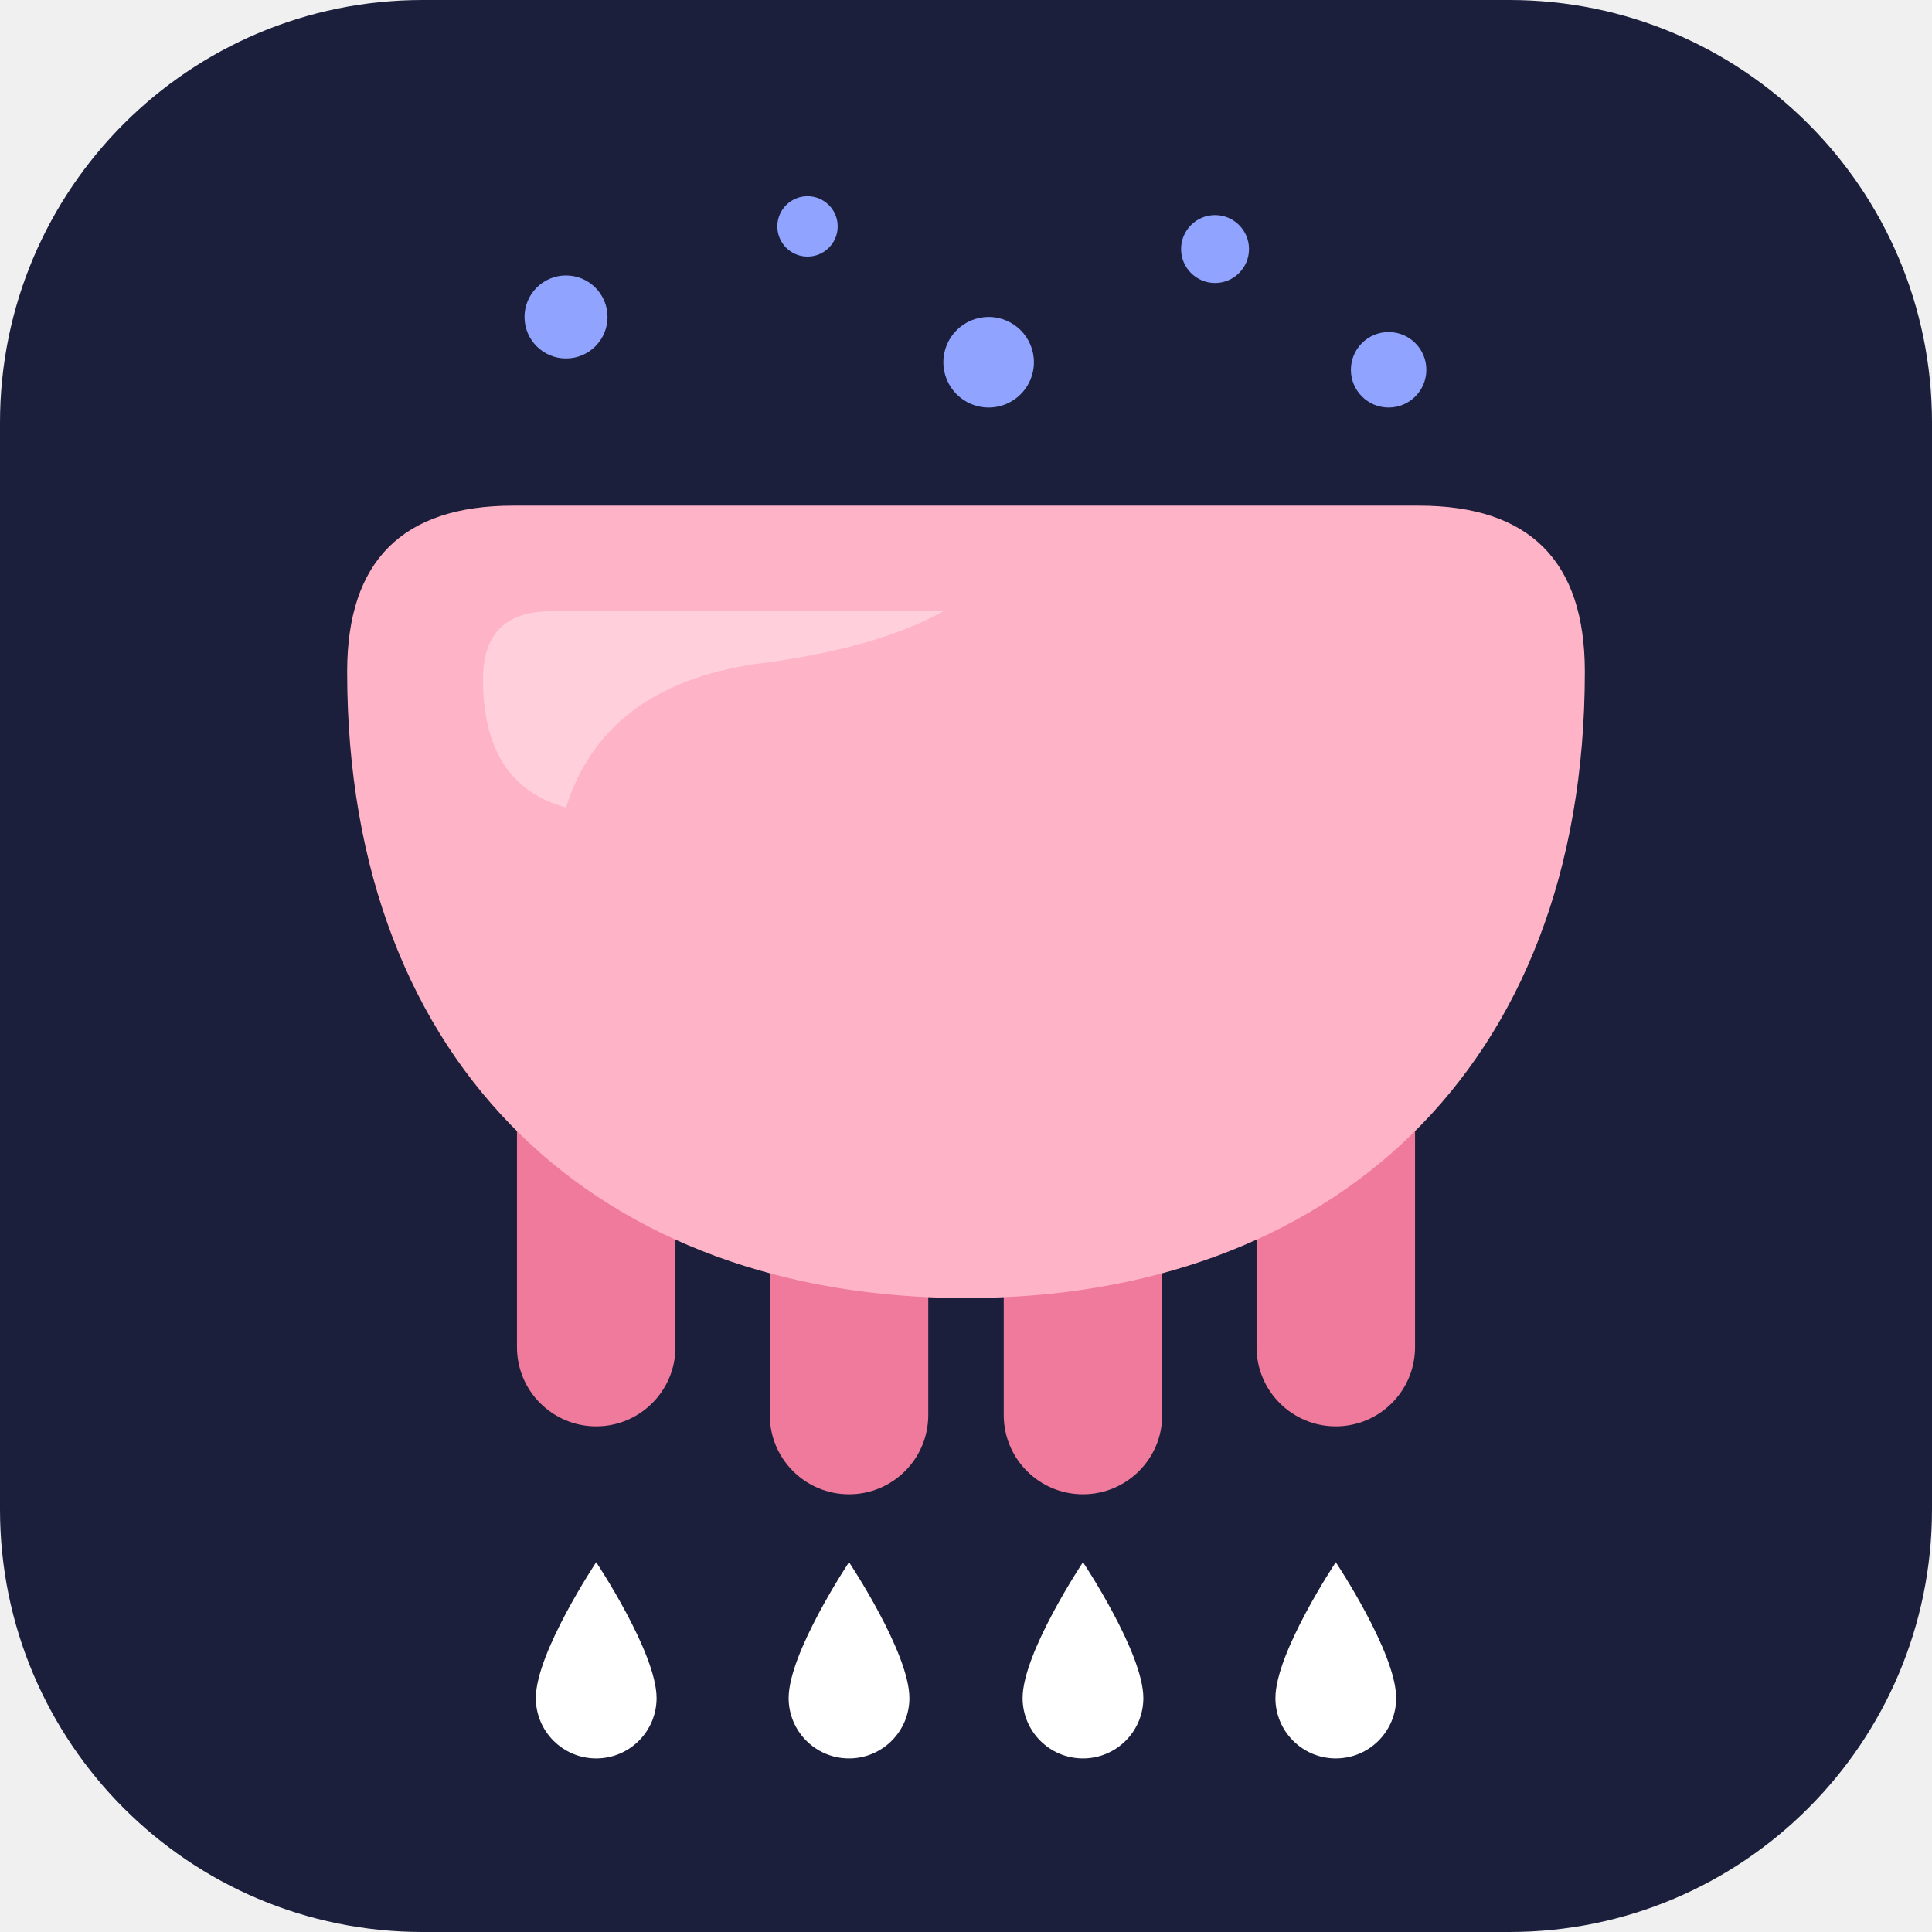
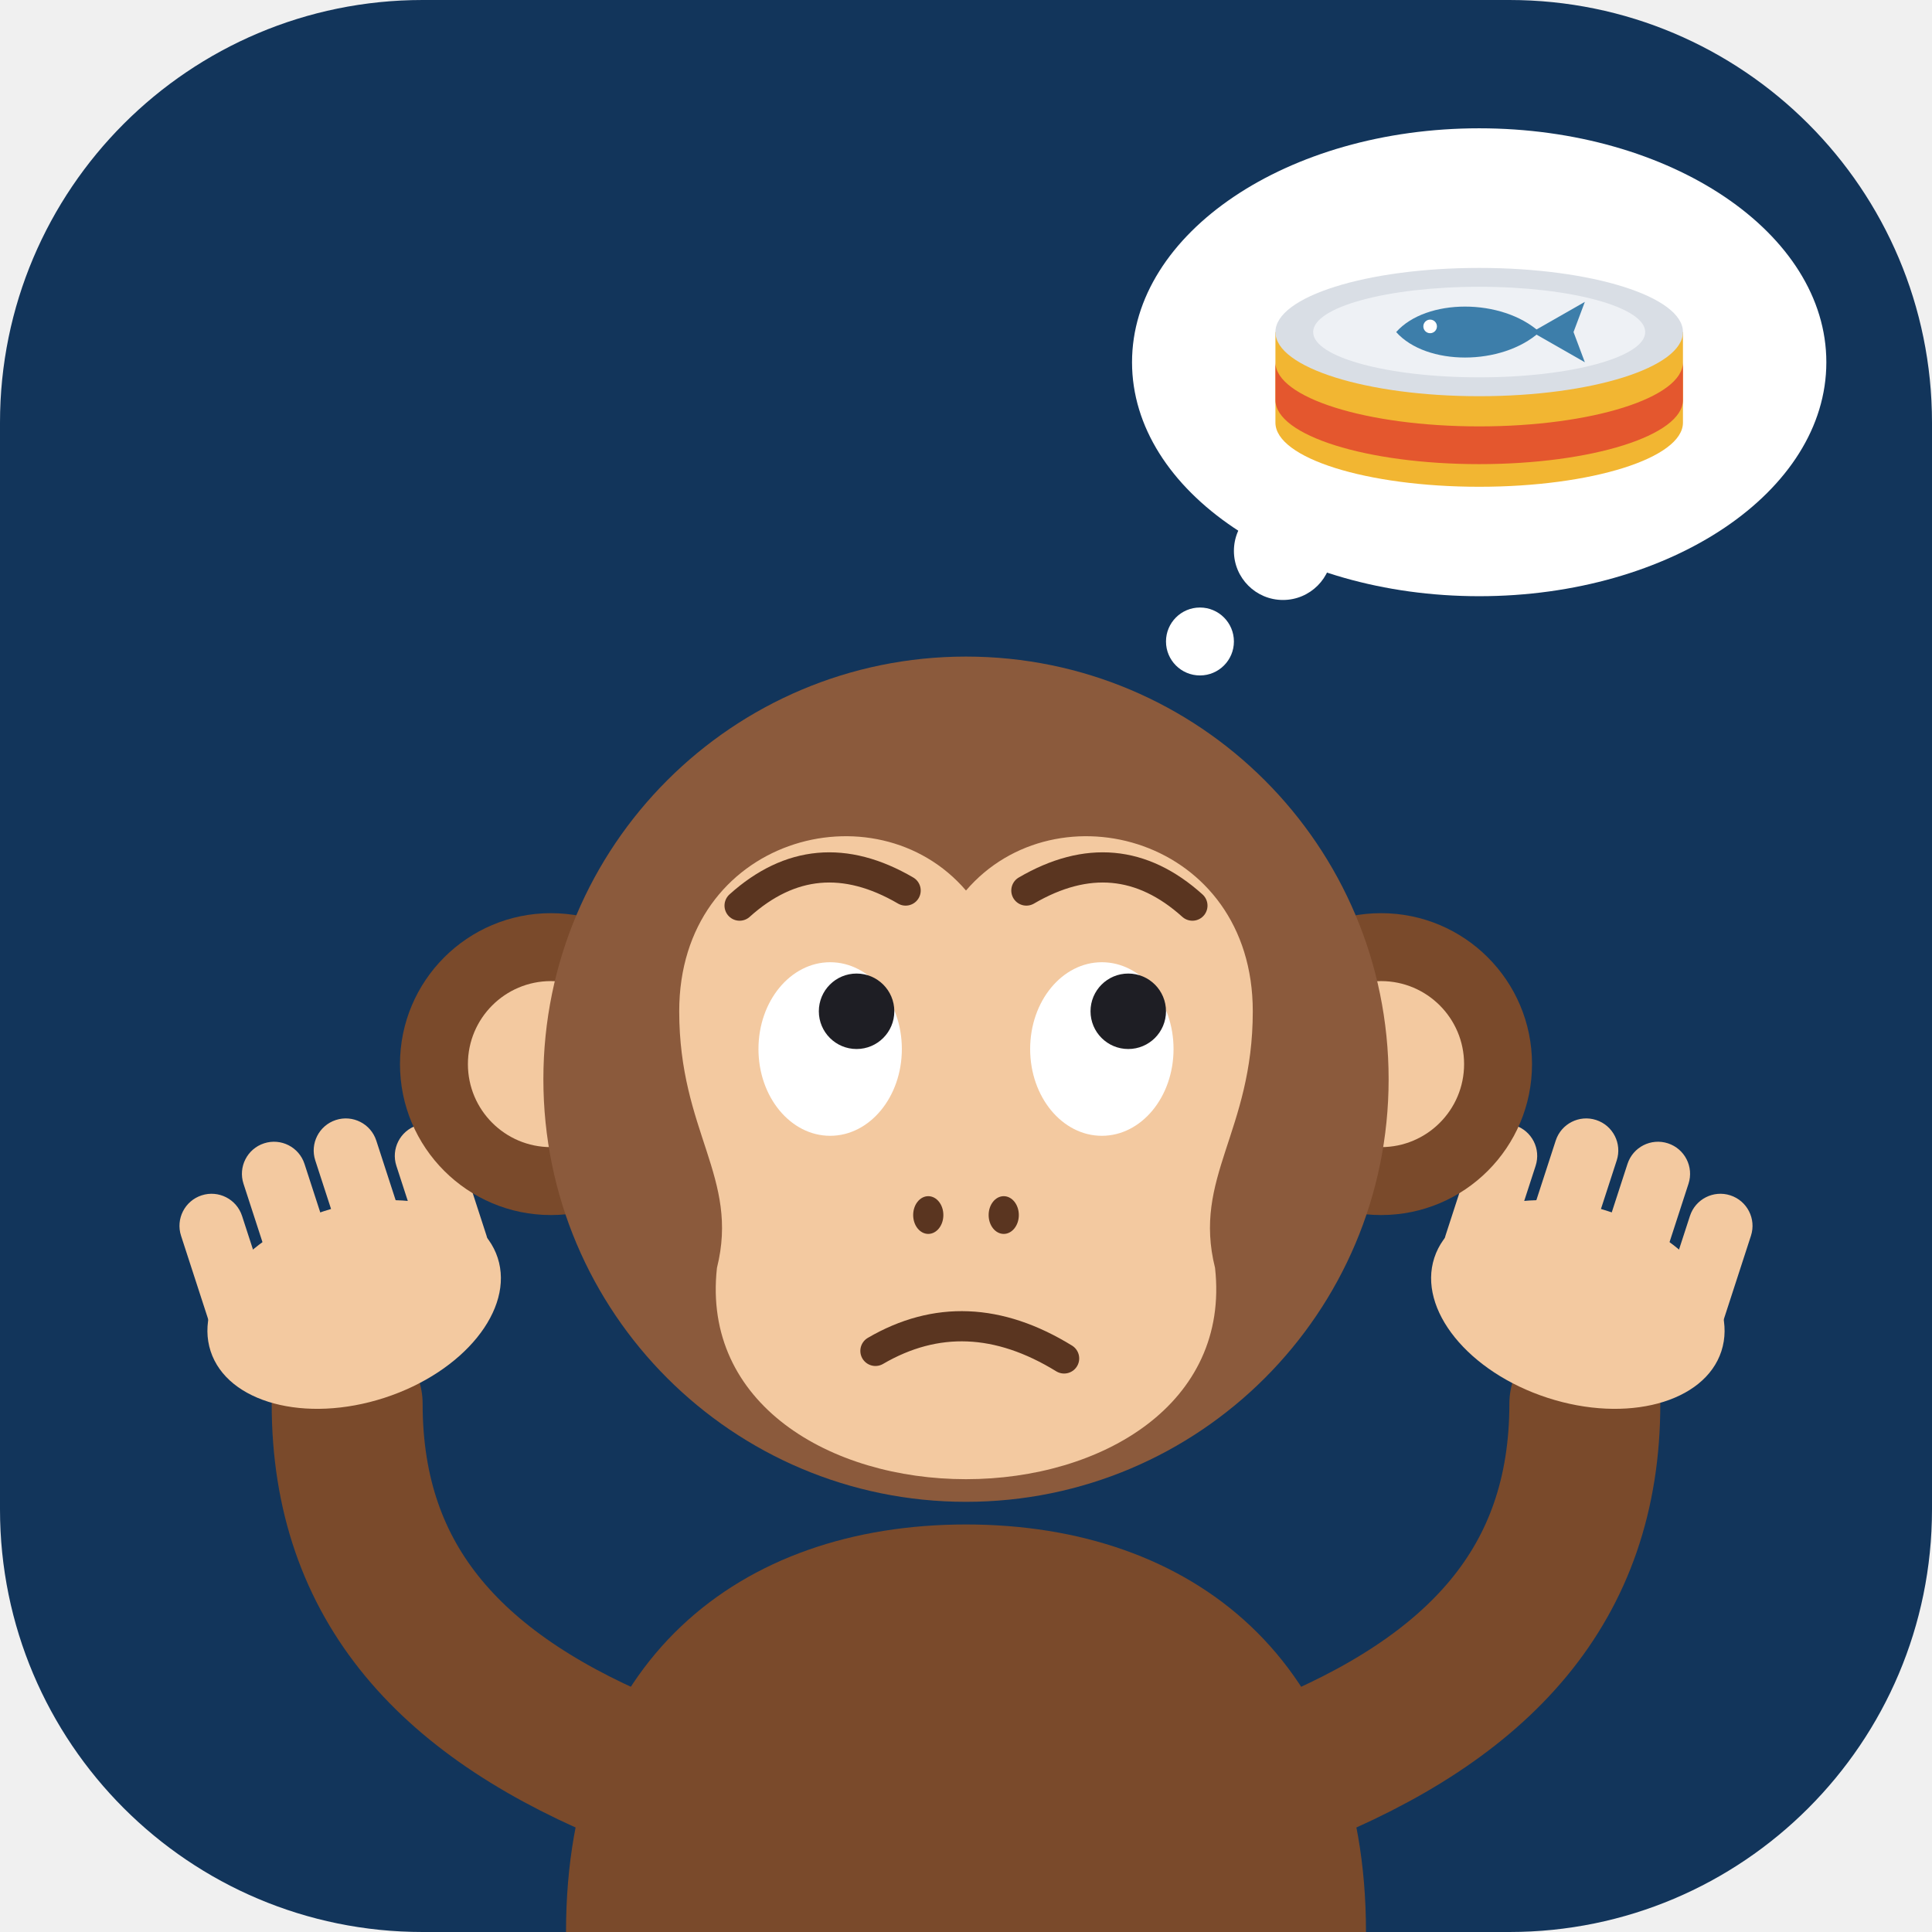
<svg xmlns="http://www.w3.org/2000/svg" viewBox="0 0 512 512" role="img" aria-label="finton logo">
-   <rect width="512" height="512" rx="112" fill="#1B1F3B" />
-   <g fill="#8FA3FF">
-     <circle cx="150" cy="84" r="11" />
-     <circle cx="214" cy="60" r="8" />
-     <circle cx="262" cy="96" r="12" />
-     <circle cx="322" cy="66" r="9" />
-     <circle cx="368" cy="98" r="10" />
+   <rect width="512" height="512" rx="112" fill="#12355B" />
+   <circle cx="318" cy="170" r="9" fill="#FFFFFF" />
+   <circle cx="340" cy="146" r="13" fill="#FFFFFF" />
+   <ellipse cx="392" cy="96" rx="92" ry="62" fill="#FFFFFF" />
+   <g>
+     <path d="M338 88 V112 A54 17 0 0 0 446 112 V88 Z" fill="#F2B632" />
+     <path d="M338 96 V106 A54 17 0 0 0 446 106 V96 A54 17 0 0 1 338 96 Z" fill="#E4572E" />
+     <ellipse cx="392" cy="88" rx="54" ry="17" fill="#D9DEE5" />
+     <ellipse cx="392" cy="88" rx="44" ry="12" fill="#EEF1F5" />
+     <path d="M370 88 C378 79 398 79 408 88 C398 97 378 97 370 88 Z" fill="#3D7EAA" />
+     <path d="M406 88 L420 80 L417 88 L420 96 Z" fill="#3D7EAA" />
+     <circle cx="379" cy="86.500" r="1.800" fill="#FFFFFF" />
  </g>
-   <g fill="#F07A9B">
-     <rect x="137" y="268" width="42" height="110" rx="21" />
-     <rect x="204" y="300" width="42" height="96" rx="21" />
-     <rect x="266" y="300" width="42" height="96" rx="21" />
-     <rect x="333" y="268" width="42" height="110" rx="21" />
+   <g fill="none" stroke="#7A4A2B" stroke-width="40" stroke-linecap="round">
+     <path d="M170 470 C120 450 92 420 92 372" />
+     <path d="M342 470 C392 450 420 420 420 372" />
  </g>
-   <path fill="#FFB3C7" d="M92 178 Q92 134 136 134 H376 Q420 134 420 178 C420 284 352 344 256 344 C160 344 92 284 92 178 Z" />
-   <path fill="#FFD0DC" d="M128 180 Q128 162 146 162 H250 Q232 172 200 176 Q160 182 150 214 Q128 208 128 180 Z" />
-   <g fill="#FFFFFF">
-     <path d="M158 414 C158 414 142 438 142 450 A16 16 0 0 0 174 450 C174 438 158 414 158 414 Z" />
-     <path d="M225 414 C225 414 209 438 209 450 A16 16 0 0 0 241 450 C241 438 225 414 225 414 Z" />
-     <path d="M287 414 C287 414 271 438 271 450 A16 16 0 0 0 303 450 C303 438 287 414 287 414 Z" />
-     <path d="M354 414 C354 414 338 438 338 450 A16 16 0 0 0 370 450 C370 438 354 414 354 414 Z" />
+   <g fill="#F3C9A0">
+     <g transform="translate(92 340) rotate(-18)">
+       <ellipse cx="0" cy="6" rx="40" ry="26" />
+       <rect x="-38" y="-34" width="17" height="42" rx="8.500" />
+       <rect x="-18" y="-42" width="17" height="50" rx="8.500" />
+       <rect x="2" y="-42" width="17" height="50" rx="8.500" />
+       <rect x="22" y="-34" width="17" height="42" rx="8.500" />
+     </g>
+     <g transform="translate(420 340) rotate(18)">
+       <ellipse cx="0" cy="6" rx="40" ry="26" />
+       <rect x="-39" y="-34" width="17" height="42" rx="8.500" />
+       <rect x="-19" y="-42" width="17" height="50" rx="8.500" />
+       <rect x="1" y="-42" width="17" height="50" rx="8.500" />
+       <rect x="21" y="-34" width="17" height="42" rx="8.500" />
+     </g>
  </g>
+   <path d="M150 512 C150 440 196 404 256 404 C316 404 362 440 362 512 Z" fill="#7A4A2B" />
+   <circle cx="146" cy="282" r="40" fill="#7A4A2B" />
+   <circle cx="146" cy="282" r="22" fill="#F3C9A0" />
+   <circle cx="366" cy="282" r="40" fill="#7A4A2B" />
+   <circle cx="366" cy="282" r="22" fill="#F3C9A0" />
+   <circle cx="256" cy="286" r="112" fill="#8B5A3C" />
+   <path d="M256 236 C232 208 180 222 180 268 C180 300 196 312 190 336 C186 372 220 392 256 392 C292 392 326 372 322 336 C316 312 332 300 332 268 C332 222 280 208 256 236 Z" fill="#F3C9A0" />
+   <ellipse cx="220" cy="278" rx="19" ry="23" fill="#FFFFFF" />
+   <ellipse cx="292" cy="278" rx="19" ry="23" fill="#FFFFFF" />
+   <circle cx="227" cy="268" r="10" fill="#1E1E24" />
+   <circle cx="299" cy="268" r="10" fill="#1E1E24" />
+   <g fill="none" stroke="#5A3520" stroke-width="8" stroke-linecap="round">
+     <path d="M196 240 Q216 222 240 236" />
+     <path d="M272 236 Q296 222 316 240" />
+   </g>
+   <ellipse cx="246" cy="322" rx="4" ry="5" fill="#5A3520" />
+   <ellipse cx="266" cy="322" rx="4" ry="5" fill="#5A3520" />
+   <path d="M232 358 Q256 344 282 360" fill="none" stroke="#5A3520" stroke-width="8" stroke-linecap="round" />
</svg>
